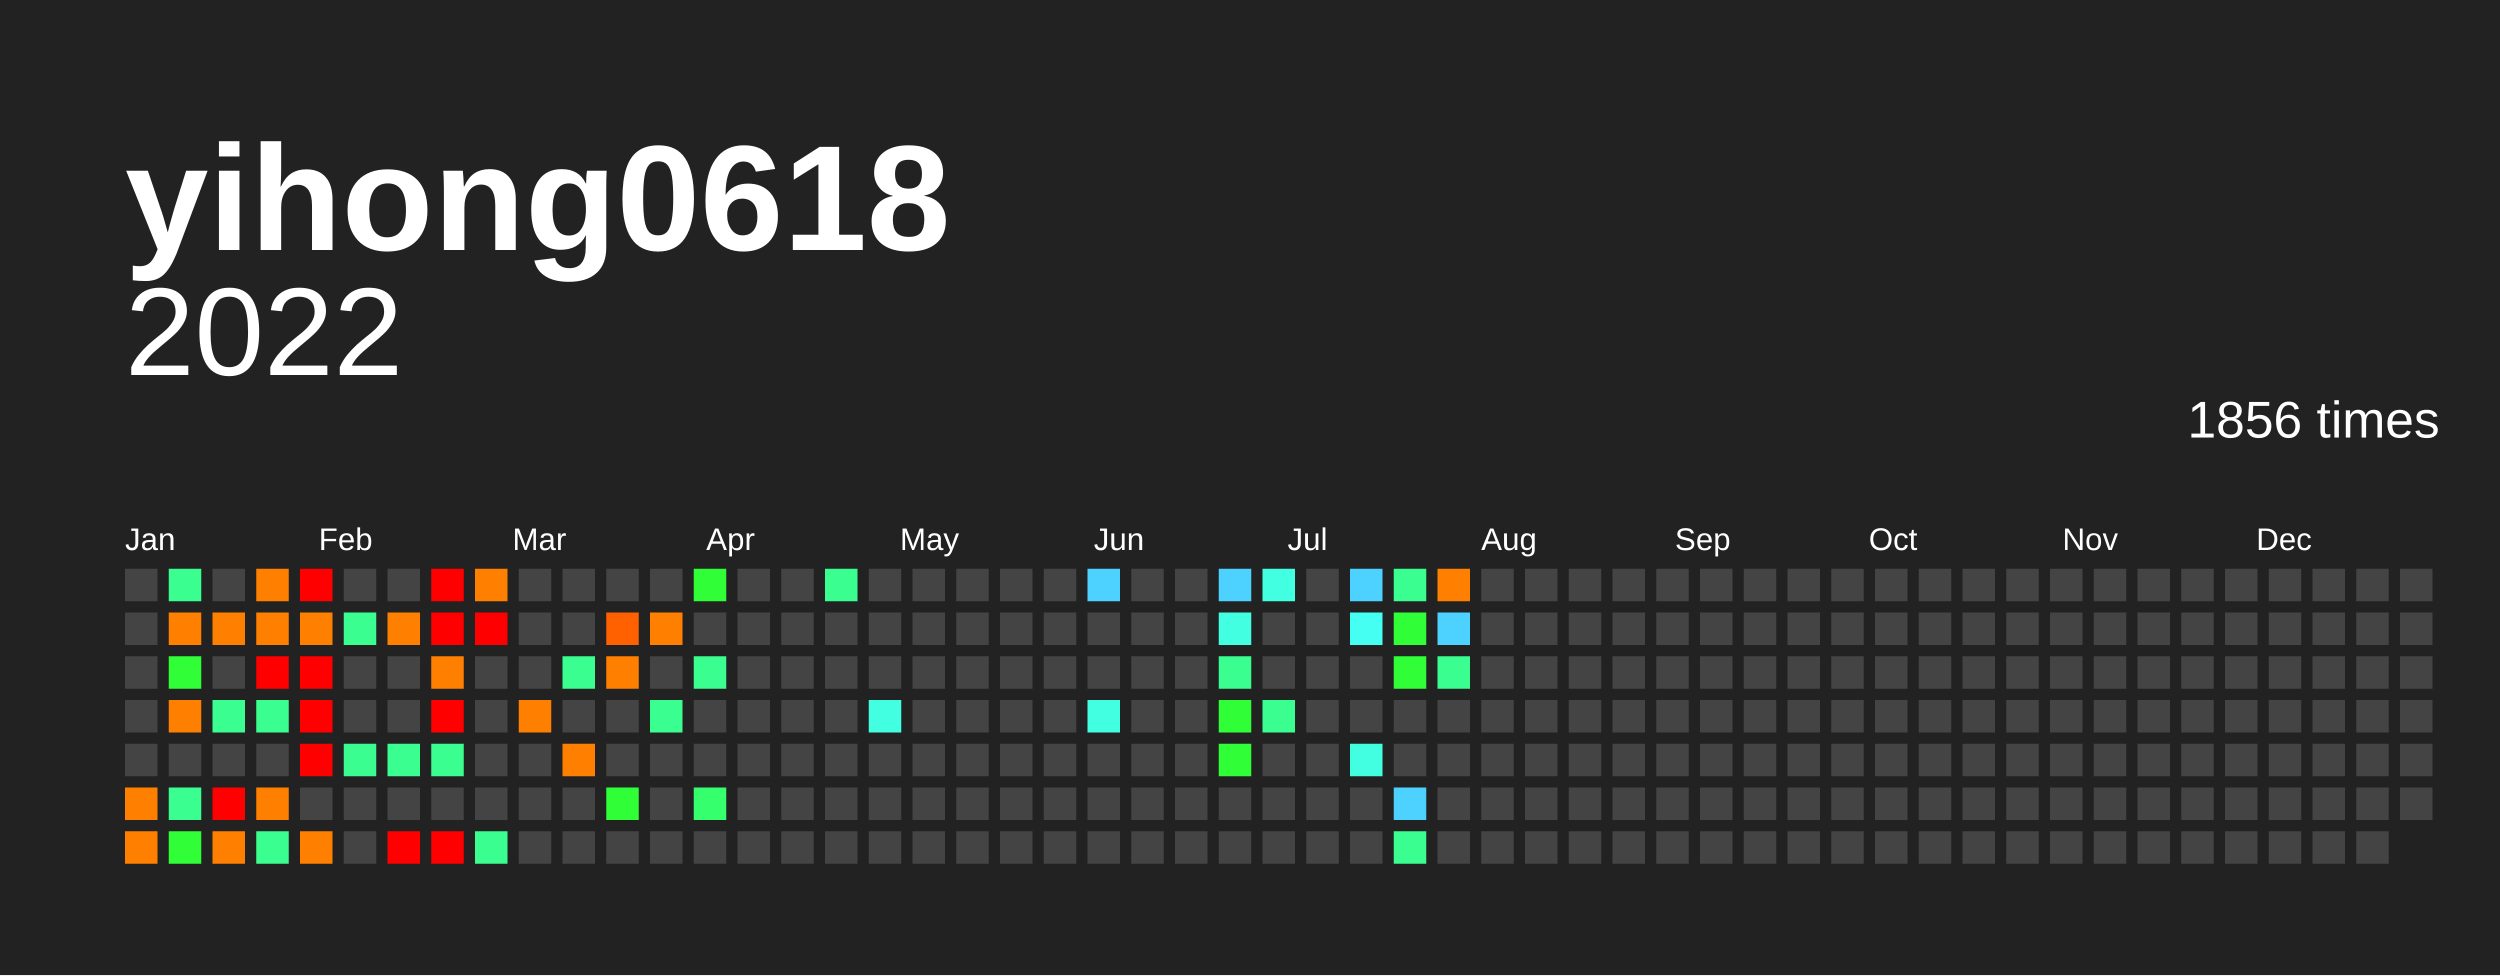
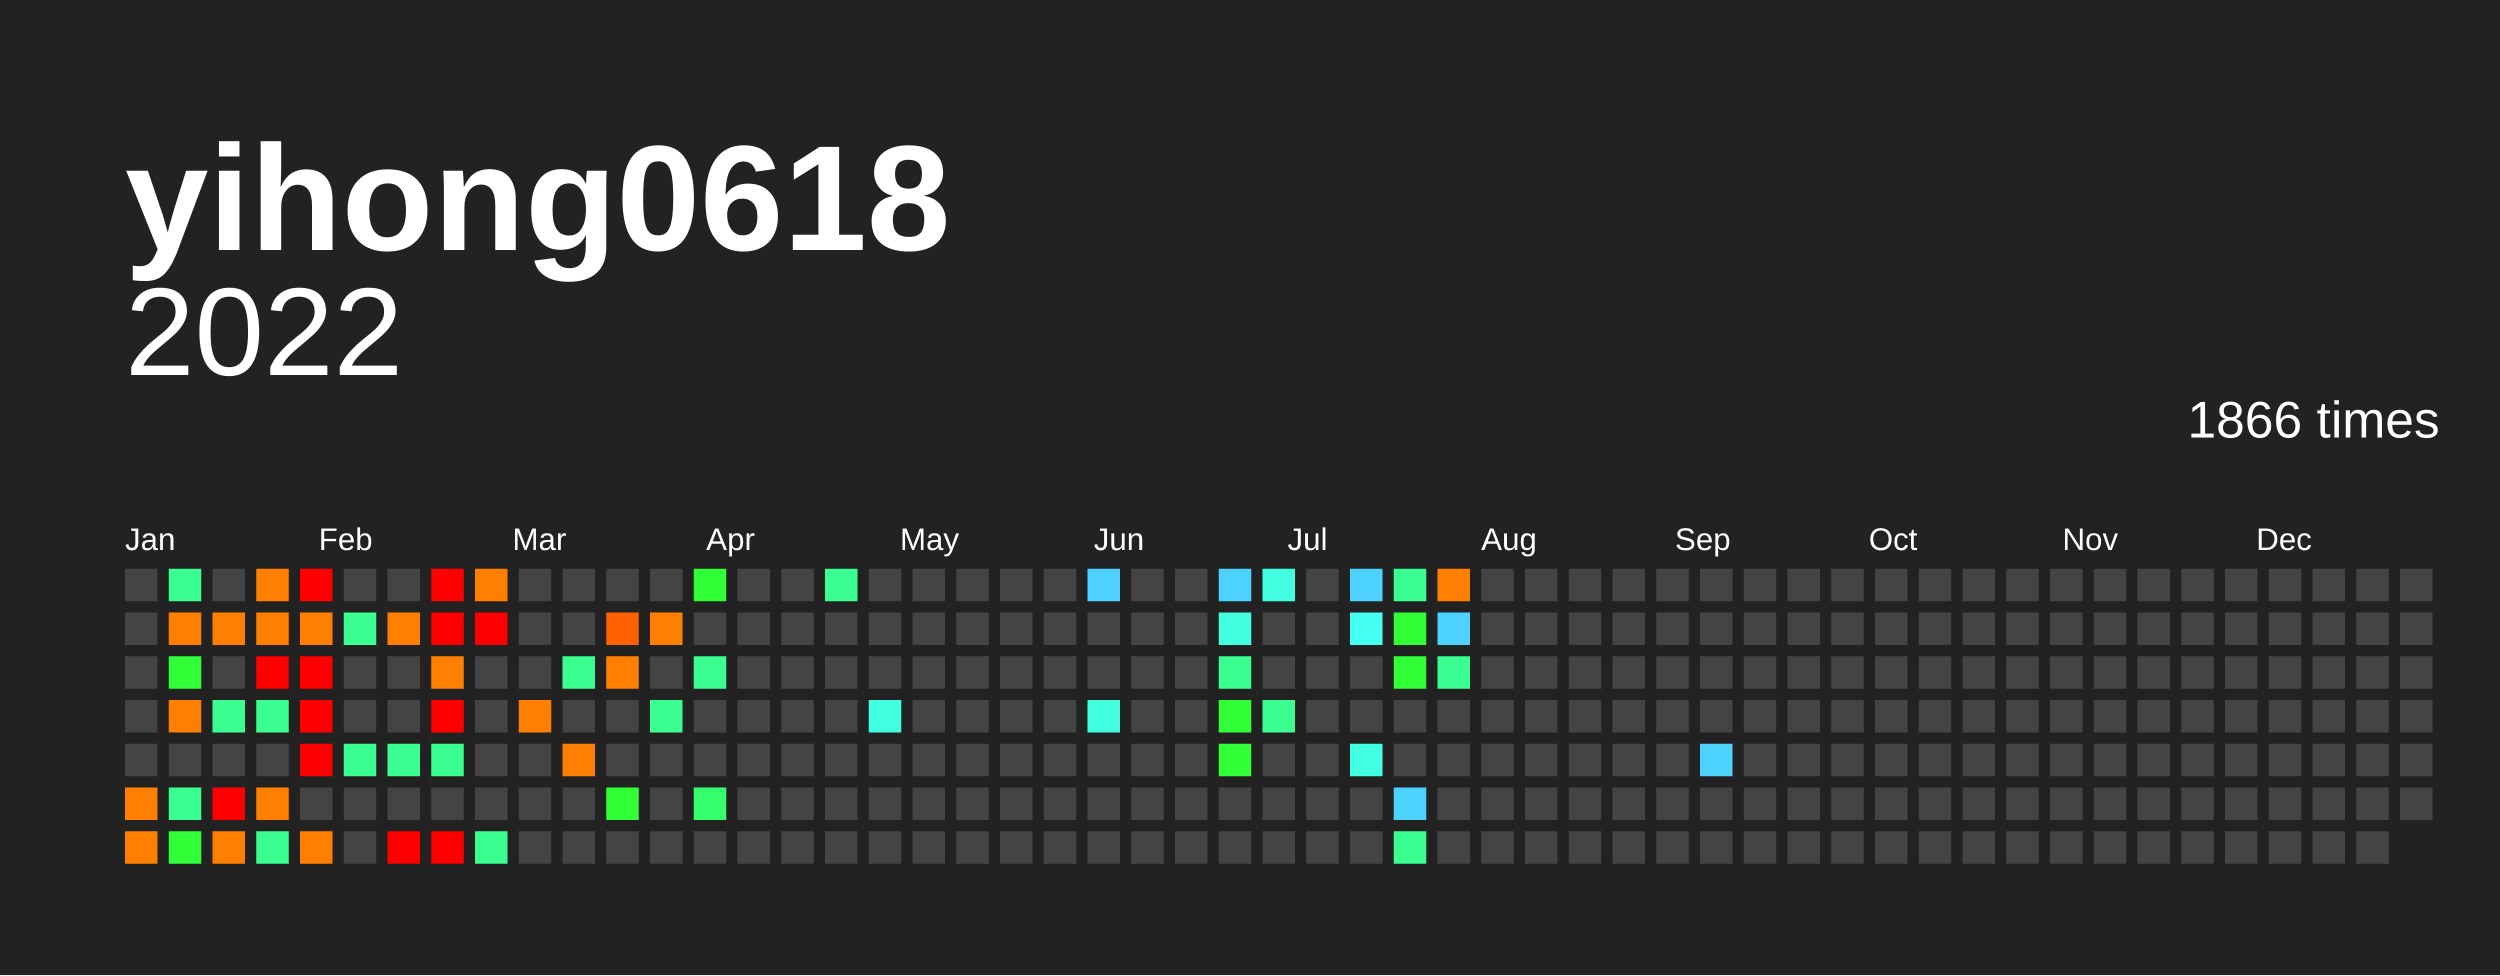
<svg xmlns="http://www.w3.org/2000/svg" baseProfile="full" height="78mm" version="1.1" viewBox="0,0,200,78" width="200mm">
  <defs />
  <rect fill="#222222" height="78" width="200" x="0" y="0" />
  <text fill="#FFFFFF" style="font-size:12px; font-family:Arial; font-weight:bold;" x="10" y="20">yihong0618</text>
  <text alignment-baseline="hanging" fill="#FFFFFF" style="font-size:10.0px; font-family:Arial;" x="10" y="30">2022</text>
-   <text alignment-baseline="hanging" fill="#FFFFFF" style="font-size:4.125px; font-family:Arial;" x="175" y="35">1856 times</text>
+   <text alignment-baseline="hanging" fill="#FFFFFF" style="font-size:4.125px; font-family:Arial;" x="175" y="35">1866 times</text>
  <text fill="#FFFFFF" style="font-size:2.5px; font-family:Arial" x="10.0" y="44">Jan</text>
  <text fill="#FFFFFF" style="font-size:2.5px; font-family:Arial" x="25.5" y="44">Feb</text>
  <text fill="#FFFFFF" style="font-size:2.5px; font-family:Arial" x="41.0" y="44">Mar</text>
  <text fill="#FFFFFF" style="font-size:2.5px; font-family:Arial" x="56.5" y="44">Apr</text>
  <text fill="#FFFFFF" style="font-size:2.5px; font-family:Arial" x="72.0" y="44">May</text>
  <text fill="#FFFFFF" style="font-size:2.5px; font-family:Arial" x="87.5" y="44">Jun</text>
  <text fill="#FFFFFF" style="font-size:2.5px; font-family:Arial" x="103.0" y="44">Jul</text>
  <text fill="#FFFFFF" style="font-size:2.5px; font-family:Arial" x="118.5" y="44">Aug</text>
  <text fill="#FFFFFF" style="font-size:2.5px; font-family:Arial" x="134.0" y="44">Sep</text>
  <text fill="#FFFFFF" style="font-size:2.5px; font-family:Arial" x="149.5" y="44">Oct</text>
  <text fill="#FFFFFF" style="font-size:2.5px; font-family:Arial" x="165.0" y="44">Nov</text>
  <text fill="#FFFFFF" style="font-size:2.5px; font-family:Arial" x="180.5" y="44">Dec</text>
  <rect fill="#444444" height="2.6" width="2.6" x="10.0" y="45.5" />
  <rect fill="#444444" height="2.6" width="2.6" x="10.0" y="49.0" />
  <rect fill="#444444" height="2.6" width="2.6" x="10.0" y="52.5" />
  <rect fill="#444444" height="2.6" width="2.6" x="10.0" y="56.0" />
  <rect fill="#444444" height="2.6" width="2.6" x="10.0" y="59.5" />
  <rect fill="#ff7f00" height="2.6" width="2.6" x="10.0" y="63.0" />
  <rect fill="#ff7f00" height="2.6" width="2.6" x="10.0" y="66.5" />
  <rect fill="#3aff90" height="2.6" width="2.6" x="13.5" y="45.5" />
  <rect fill="#ff7f00" height="2.6" width="2.6" x="13.5" y="49.0" />
  <rect fill="#30ff37" height="2.6" width="2.6" x="13.5" y="52.5" />
  <rect fill="#ff7f00" height="2.6" width="2.6" x="13.5" y="56.0" />
  <rect fill="#444444" height="2.6" width="2.6" x="13.5" y="59.5" />
  <rect fill="#3aff90" height="2.6" width="2.6" x="13.5" y="63.0" />
  <rect fill="#30ff37" height="2.6" width="2.6" x="13.5" y="66.5" />
  <rect fill="#444444" height="2.6" width="2.6" x="17.0" y="45.5" />
  <rect fill="#ff7f00" height="2.6" width="2.6" x="17.0" y="49.0" />
  <rect fill="#444444" height="2.6" width="2.6" x="17.0" y="52.5" />
  <rect fill="#3aff90" height="2.6" width="2.6" x="17.0" y="56.0" />
  <rect fill="#444444" height="2.6" width="2.6" x="17.0" y="59.5" />
  <rect fill="red" height="2.6" width="2.6" x="17.0" y="63.0" />
  <rect fill="#ff7f00" height="2.6" width="2.6" x="17.0" y="66.5" />
  <rect fill="#ff7f00" height="2.6" width="2.6" x="20.5" y="45.5" />
  <rect fill="#ff7f00" height="2.6" width="2.6" x="20.5" y="49.0" />
  <rect fill="red" height="2.6" width="2.6" x="20.5" y="52.5" />
  <rect fill="#3aff90" height="2.6" width="2.6" x="20.5" y="56.0" />
  <rect fill="#444444" height="2.6" width="2.6" x="20.5" y="59.5" />
  <rect fill="#ff7f00" height="2.6" width="2.6" x="20.5" y="63.0" />
  <rect fill="#3aff90" height="2.6" width="2.6" x="20.5" y="66.5" />
  <rect fill="red" height="2.6" width="2.6" x="24.0" y="45.5" />
  <rect fill="#ff7f00" height="2.6" width="2.6" x="24.0" y="49.0" />
  <rect fill="red" height="2.6" width="2.6" x="24.0" y="52.5" />
  <rect fill="red" height="2.6" width="2.6" x="24.0" y="56.0" />
  <rect fill="red" height="2.6" width="2.6" x="24.0" y="59.5" />
  <rect fill="#444444" height="2.6" width="2.6" x="24.0" y="63.0" />
  <rect fill="#ff7f00" height="2.6" width="2.6" x="24.0" y="66.5" />
  <rect fill="#444444" height="2.6" width="2.6" x="27.5" y="45.5" />
  <rect fill="#3aff90" height="2.6" width="2.6" x="27.5" y="49.0" />
  <rect fill="#444444" height="2.6" width="2.6" x="27.5" y="52.5" />
  <rect fill="#444444" height="2.6" width="2.6" x="27.5" y="56.0" />
  <rect fill="#3aff90" height="2.6" width="2.6" x="27.5" y="59.5" />
  <rect fill="#444444" height="2.6" width="2.6" x="27.5" y="63.0" />
  <rect fill="#444444" height="2.6" width="2.6" x="27.5" y="66.5" />
  <rect fill="#444444" height="2.6" width="2.6" x="31.0" y="45.5" />
  <rect fill="#ff7f00" height="2.6" width="2.6" x="31.0" y="49.0" />
  <rect fill="#444444" height="2.6" width="2.6" x="31.0" y="52.5" />
  <rect fill="#444444" height="2.6" width="2.6" x="31.0" y="56.0" />
  <rect fill="#3aff90" height="2.6" width="2.6" x="31.0" y="59.5" />
  <rect fill="#444444" height="2.6" width="2.6" x="31.0" y="63.0" />
  <rect fill="red" height="2.6" width="2.6" x="31.0" y="66.5" />
  <rect fill="red" height="2.6" width="2.6" x="34.5" y="45.5" />
  <rect fill="red" height="2.6" width="2.6" x="34.5" y="49.0" />
  <rect fill="#ff7f00" height="2.6" width="2.6" x="34.5" y="52.5" />
  <rect fill="red" height="2.6" width="2.6" x="34.5" y="56.0" />
  <rect fill="#3aff90" height="2.6" width="2.6" x="34.5" y="59.5" />
  <rect fill="#444444" height="2.6" width="2.6" x="34.5" y="63.0" />
  <rect fill="red" height="2.6" width="2.6" x="34.5" y="66.5" />
  <rect fill="#ff7f00" height="2.6" width="2.6" x="38.0" y="45.5" />
  <rect fill="red" height="2.6" width="2.6" x="38.0" y="49.0" />
  <rect fill="#444444" height="2.6" width="2.6" x="38.0" y="52.5" />
  <rect fill="#444444" height="2.6" width="2.6" x="38.0" y="56.0" />
  <rect fill="#444444" height="2.6" width="2.6" x="38.0" y="59.5" />
  <rect fill="#444444" height="2.6" width="2.6" x="38.0" y="63.0" />
  <rect fill="#3aff90" height="2.6" width="2.6" x="38.0" y="66.5" />
  <rect fill="#444444" height="2.6" width="2.6" x="41.5" y="45.5" />
  <rect fill="#444444" height="2.6" width="2.6" x="41.5" y="49.0" />
  <rect fill="#444444" height="2.6" width="2.6" x="41.5" y="52.5" />
  <rect fill="#ff7f00" height="2.6" width="2.6" x="41.5" y="56.0" />
  <rect fill="#444444" height="2.6" width="2.6" x="41.5" y="59.5" />
  <rect fill="#444444" height="2.6" width="2.6" x="41.5" y="63.0" />
  <rect fill="#444444" height="2.6" width="2.6" x="41.5" y="66.5" />
  <rect fill="#444444" height="2.6" width="2.6" x="45.0" y="45.5" />
  <rect fill="#444444" height="2.6" width="2.6" x="45.0" y="49.0" />
  <rect fill="#3aff90" height="2.6" width="2.6" x="45.0" y="52.5" />
  <rect fill="#444444" height="2.6" width="2.6" x="45.0" y="56.0" />
  <rect fill="#ff7f00" height="2.6" width="2.6" x="45.0" y="59.5" />
  <rect fill="#444444" height="2.6" width="2.6" x="45.0" y="63.0" />
  <rect fill="#444444" height="2.6" width="2.6" x="45.0" y="66.5" />
  <rect fill="#444444" height="2.6" width="2.6" x="48.5" y="45.5" />
  <rect fill="#ff6000" height="2.6" width="2.6" x="48.5" y="49.0" />
  <rect fill="#ff7f00" height="2.6" width="2.6" x="48.5" y="52.5" />
  <rect fill="#444444" height="2.6" width="2.6" x="48.5" y="56.0" />
  <rect fill="#444444" height="2.6" width="2.6" x="48.5" y="59.5" />
  <rect fill="#30ff37" height="2.6" width="2.6" x="48.5" y="63.0" />
  <rect fill="#444444" height="2.6" width="2.6" x="48.5" y="66.5" />
  <rect fill="#444444" height="2.6" width="2.6" x="52.0" y="45.5" />
  <rect fill="#ff7f00" height="2.6" width="2.6" x="52.0" y="49.0" />
  <rect fill="#444444" height="2.6" width="2.6" x="52.0" y="52.5" />
  <rect fill="#3aff90" height="2.6" width="2.6" x="52.0" y="56.0" />
  <rect fill="#444444" height="2.6" width="2.6" x="52.0" y="59.5" />
  <rect fill="#444444" height="2.6" width="2.6" x="52.0" y="63.0" />
  <rect fill="#444444" height="2.6" width="2.6" x="52.0" y="66.5" />
  <rect fill="#30ff37" height="2.6" width="2.6" x="55.5" y="45.5" />
  <rect fill="#444444" height="2.6" width="2.6" x="55.5" y="49.0" />
  <rect fill="#3aff90" height="2.6" width="2.6" x="55.5" y="52.5" />
  <rect fill="#444444" height="2.6" width="2.6" x="55.5" y="56.0" />
  <rect fill="#444444" height="2.6" width="2.6" x="55.5" y="59.5" />
  <rect fill="#36ff6e" height="2.6" width="2.6" x="55.5" y="63.0" />
  <rect fill="#444444" height="2.6" width="2.6" x="55.5" y="66.5" />
  <rect fill="#444444" height="2.6" width="2.6" x="59.0" y="45.5" />
  <rect fill="#444444" height="2.6" width="2.6" x="59.0" y="49.0" />
  <rect fill="#444444" height="2.6" width="2.6" x="59.0" y="52.5" />
  <rect fill="#444444" height="2.6" width="2.6" x="59.0" y="56.0" />
  <rect fill="#444444" height="2.6" width="2.6" x="59.0" y="59.5" />
  <rect fill="#444444" height="2.6" width="2.6" x="59.0" y="63.0" />
  <rect fill="#444444" height="2.6" width="2.6" x="59.0" y="66.5" />
  <rect fill="#444444" height="2.6" width="2.6" x="62.5" y="45.5" />
  <rect fill="#444444" height="2.6" width="2.6" x="62.5" y="49.0" />
  <rect fill="#444444" height="2.6" width="2.6" x="62.5" y="52.5" />
  <rect fill="#444444" height="2.6" width="2.6" x="62.5" y="56.0" />
  <rect fill="#444444" height="2.6" width="2.6" x="62.5" y="59.5" />
  <rect fill="#444444" height="2.6" width="2.6" x="62.5" y="63.0" />
  <rect fill="#444444" height="2.6" width="2.6" x="62.5" y="66.5" />
  <rect fill="#3aff90" height="2.6" width="2.6" x="66.0" y="45.5" />
  <rect fill="#444444" height="2.6" width="2.6" x="66.0" y="49.0" />
  <rect fill="#444444" height="2.6" width="2.6" x="66.0" y="52.5" />
  <rect fill="#444444" height="2.6" width="2.6" x="66.0" y="56.0" />
  <rect fill="#444444" height="2.6" width="2.6" x="66.0" y="59.5" />
  <rect fill="#444444" height="2.6" width="2.6" x="66.0" y="63.0" />
  <rect fill="#444444" height="2.6" width="2.6" x="66.0" y="66.5" />
  <rect fill="#444444" height="2.6" width="2.6" x="69.5" y="45.5" />
  <rect fill="#444444" height="2.6" width="2.6" x="69.5" y="49.0" />
  <rect fill="#444444" height="2.6" width="2.6" x="69.5" y="52.5" />
  <rect fill="#43ffe2" height="2.6" width="2.6" x="69.5" y="56.0" />
  <rect fill="#444444" height="2.6" width="2.6" x="69.5" y="59.5" />
  <rect fill="#444444" height="2.6" width="2.6" x="69.5" y="63.0" />
  <rect fill="#444444" height="2.6" width="2.6" x="69.5" y="66.5" />
  <rect fill="#444444" height="2.6" width="2.6" x="73.0" y="45.5" />
  <rect fill="#444444" height="2.6" width="2.6" x="73.0" y="49.0" />
  <rect fill="#444444" height="2.6" width="2.6" x="73.0" y="52.5" />
  <rect fill="#444444" height="2.6" width="2.6" x="73.0" y="56.0" />
  <rect fill="#444444" height="2.6" width="2.6" x="73.0" y="59.5" />
  <rect fill="#444444" height="2.6" width="2.6" x="73.0" y="63.0" />
  <rect fill="#444444" height="2.6" width="2.6" x="73.0" y="66.5" />
  <rect fill="#444444" height="2.6" width="2.6" x="76.5" y="45.5" />
  <rect fill="#444444" height="2.6" width="2.6" x="76.5" y="49.0" />
  <rect fill="#444444" height="2.6" width="2.6" x="76.5" y="52.5" />
  <rect fill="#444444" height="2.6" width="2.6" x="76.5" y="56.0" />
  <rect fill="#444444" height="2.6" width="2.6" x="76.5" y="59.5" />
  <rect fill="#444444" height="2.6" width="2.6" x="76.5" y="63.0" />
  <rect fill="#444444" height="2.6" width="2.6" x="76.5" y="66.5" />
  <rect fill="#444444" height="2.6" width="2.6" x="80.0" y="45.5" />
  <rect fill="#444444" height="2.6" width="2.6" x="80.0" y="49.0" />
  <rect fill="#444444" height="2.6" width="2.6" x="80.0" y="52.5" />
  <rect fill="#444444" height="2.6" width="2.6" x="80.0" y="56.0" />
  <rect fill="#444444" height="2.6" width="2.6" x="80.0" y="59.5" />
  <rect fill="#444444" height="2.6" width="2.6" x="80.0" y="63.0" />
  <rect fill="#444444" height="2.6" width="2.6" x="80.0" y="66.5" />
  <rect fill="#444444" height="2.6" width="2.6" x="83.5" y="45.5" />
  <rect fill="#444444" height="2.6" width="2.6" x="83.5" y="49.0" />
  <rect fill="#444444" height="2.6" width="2.6" x="83.5" y="52.5" />
  <rect fill="#444444" height="2.6" width="2.6" x="83.5" y="56.0" />
  <rect fill="#444444" height="2.6" width="2.6" x="83.5" y="59.5" />
  <rect fill="#444444" height="2.6" width="2.6" x="83.5" y="63.0" />
  <rect fill="#444444" height="2.6" width="2.6" x="83.5" y="66.5" />
  <rect fill="#4dd2ff" height="2.6" width="2.6" x="87.0" y="45.5" />
  <rect fill="#444444" height="2.6" width="2.6" x="87.0" y="49.0" />
  <rect fill="#444444" height="2.6" width="2.6" x="87.0" y="52.5" />
  <rect fill="#43ffe2" height="2.6" width="2.6" x="87.0" y="56.0" />
  <rect fill="#444444" height="2.6" width="2.6" x="87.0" y="59.5" />
  <rect fill="#444444" height="2.6" width="2.6" x="87.0" y="63.0" />
  <rect fill="#444444" height="2.6" width="2.6" x="87.0" y="66.5" />
  <rect fill="#444444" height="2.6" width="2.6" x="90.5" y="45.5" />
  <rect fill="#444444" height="2.6" width="2.6" x="90.5" y="49.0" />
  <rect fill="#444444" height="2.6" width="2.6" x="90.5" y="52.5" />
  <rect fill="#444444" height="2.6" width="2.6" x="90.5" y="56.0" />
  <rect fill="#444444" height="2.6" width="2.6" x="90.5" y="59.5" />
  <rect fill="#444444" height="2.6" width="2.6" x="90.5" y="63.0" />
  <rect fill="#444444" height="2.6" width="2.6" x="90.5" y="66.5" />
  <rect fill="#444444" height="2.6" width="2.6" x="94.0" y="45.5" />
  <rect fill="#444444" height="2.6" width="2.6" x="94.0" y="49.0" />
  <rect fill="#444444" height="2.6" width="2.6" x="94.0" y="52.5" />
  <rect fill="#444444" height="2.6" width="2.6" x="94.0" y="56.0" />
  <rect fill="#444444" height="2.6" width="2.6" x="94.0" y="59.5" />
  <rect fill="#444444" height="2.6" width="2.6" x="94.0" y="63.0" />
  <rect fill="#444444" height="2.6" width="2.6" x="94.0" y="66.5" />
  <rect fill="#4dd2ff" height="2.6" width="2.6" x="97.5" y="45.5" />
  <rect fill="#43ffe2" height="2.6" width="2.6" x="97.5" y="49.0" />
  <rect fill="#3aff90" height="2.6" width="2.6" x="97.5" y="52.5" />
  <rect fill="#30ff37" height="2.6" width="2.6" x="97.5" y="56.0" />
  <rect fill="#30ff37" height="2.6" width="2.6" x="97.5" y="59.5" />
  <rect fill="#444444" height="2.6" width="2.6" x="97.5" y="63.0" />
  <rect fill="#444444" height="2.6" width="2.6" x="97.5" y="66.5" />
  <rect fill="#43ffe2" height="2.6" width="2.6" x="101.0" y="45.5" />
  <rect fill="#444444" height="2.6" width="2.6" x="101.0" y="49.0" />
  <rect fill="#444444" height="2.6" width="2.6" x="101.0" y="52.5" />
  <rect fill="#3aff90" height="2.6" width="2.6" x="101.0" y="56.0" />
  <rect fill="#444444" height="2.6" width="2.6" x="101.0" y="59.5" />
  <rect fill="#444444" height="2.6" width="2.6" x="101.0" y="63.0" />
  <rect fill="#444444" height="2.6" width="2.6" x="101.0" y="66.5" />
  <rect fill="#444444" height="2.6" width="2.6" x="104.5" y="45.5" />
  <rect fill="#444444" height="2.6" width="2.6" x="104.5" y="49.0" />
  <rect fill="#444444" height="2.6" width="2.6" x="104.5" y="52.5" />
  <rect fill="#444444" height="2.6" width="2.6" x="104.5" y="56.0" />
  <rect fill="#444444" height="2.6" width="2.6" x="104.5" y="59.5" />
  <rect fill="#444444" height="2.6" width="2.6" x="104.5" y="63.0" />
  <rect fill="#444444" height="2.6" width="2.6" x="104.5" y="66.5" />
  <rect fill="#4dd2ff" height="2.6" width="2.6" x="108.0" y="45.5" />
  <rect fill="#45fff2" height="2.6" width="2.6" x="108.0" y="49.0" />
  <rect fill="#444444" height="2.6" width="2.6" x="108.0" y="52.5" />
  <rect fill="#444444" height="2.6" width="2.6" x="108.0" y="56.0" />
  <rect fill="#43ffe2" height="2.6" width="2.6" x="108.0" y="59.5" />
  <rect fill="#444444" height="2.6" width="2.6" x="108.0" y="63.0" />
  <rect fill="#444444" height="2.6" width="2.6" x="108.0" y="66.5" />
  <rect fill="#3aff90" height="2.6" width="2.6" x="111.5" y="45.5" />
  <rect fill="#30ff37" height="2.6" width="2.6" x="111.5" y="49.0" />
  <rect fill="#30ff37" height="2.6" width="2.6" x="111.5" y="52.5" />
  <rect fill="#444444" height="2.6" width="2.6" x="111.5" y="56.0" />
  <rect fill="#444444" height="2.6" width="2.6" x="111.5" y="59.5" />
  <rect fill="#4dd2ff" height="2.6" width="2.6" x="111.5" y="63.0" />
  <rect fill="#3aff90" height="2.6" width="2.6" x="111.5" y="66.5" />
  <rect fill="#ff7f00" height="2.6" width="2.6" x="115.0" y="45.5" />
  <rect fill="#4dd2ff" height="2.6" width="2.6" x="115.0" y="49.0" />
  <rect fill="#3aff90" height="2.6" width="2.6" x="115.0" y="52.5" />
  <rect fill="#444444" height="2.6" width="2.6" x="115.0" y="56.0" />
  <rect fill="#444444" height="2.6" width="2.6" x="115.0" y="59.5" />
  <rect fill="#444444" height="2.6" width="2.6" x="115.0" y="63.0" />
  <rect fill="#444444" height="2.6" width="2.6" x="115.0" y="66.5" />
  <rect fill="#444444" height="2.6" width="2.6" x="118.5" y="45.5" />
  <rect fill="#444444" height="2.6" width="2.6" x="118.5" y="49.0" />
  <rect fill="#444444" height="2.6" width="2.6" x="118.5" y="52.5" />
  <rect fill="#444444" height="2.6" width="2.6" x="118.5" y="56.0" />
  <rect fill="#444444" height="2.6" width="2.6" x="118.5" y="59.5" />
  <rect fill="#444444" height="2.6" width="2.6" x="118.5" y="63.0" />
  <rect fill="#444444" height="2.6" width="2.6" x="118.5" y="66.5" />
  <rect fill="#444444" height="2.6" width="2.6" x="122.0" y="45.5" />
  <rect fill="#444444" height="2.6" width="2.6" x="122.0" y="49.0" />
  <rect fill="#444444" height="2.6" width="2.6" x="122.0" y="52.5" />
  <rect fill="#444444" height="2.6" width="2.6" x="122.0" y="56.0" />
  <rect fill="#444444" height="2.6" width="2.6" x="122.0" y="59.5" />
  <rect fill="#444444" height="2.6" width="2.6" x="122.0" y="63.0" />
  <rect fill="#444444" height="2.6" width="2.6" x="122.0" y="66.5" />
  <rect fill="#444444" height="2.6" width="2.6" x="125.5" y="45.5" />
  <rect fill="#444444" height="2.6" width="2.6" x="125.5" y="49.0" />
  <rect fill="#444444" height="2.6" width="2.6" x="125.5" y="52.5" />
  <rect fill="#444444" height="2.6" width="2.6" x="125.5" y="56.0" />
  <rect fill="#444444" height="2.6" width="2.6" x="125.5" y="59.5" />
  <rect fill="#444444" height="2.6" width="2.6" x="125.5" y="63.0" />
  <rect fill="#444444" height="2.6" width="2.6" x="125.5" y="66.5" />
  <rect fill="#444444" height="2.6" width="2.6" x="129.0" y="45.5" />
  <rect fill="#444444" height="2.6" width="2.6" x="129.0" y="49.0" />
  <rect fill="#444444" height="2.6" width="2.6" x="129.0" y="52.5" />
  <rect fill="#444444" height="2.6" width="2.6" x="129.0" y="56.0" />
  <rect fill="#444444" height="2.6" width="2.6" x="129.0" y="59.5" />
  <rect fill="#444444" height="2.6" width="2.6" x="129.0" y="63.0" />
  <rect fill="#444444" height="2.6" width="2.6" x="129.0" y="66.5" />
  <rect fill="#444444" height="2.6" width="2.6" x="132.5" y="45.5" />
  <rect fill="#444444" height="2.6" width="2.6" x="132.5" y="49.0" />
  <rect fill="#444444" height="2.6" width="2.6" x="132.5" y="52.5" />
  <rect fill="#444444" height="2.6" width="2.6" x="132.5" y="56.0" />
  <rect fill="#444444" height="2.6" width="2.6" x="132.5" y="59.5" />
  <rect fill="#444444" height="2.6" width="2.6" x="132.5" y="63.0" />
  <rect fill="#444444" height="2.6" width="2.6" x="132.5" y="66.5" />
  <rect fill="#444444" height="2.6" width="2.6" x="136.0" y="45.5" />
  <rect fill="#444444" height="2.6" width="2.6" x="136.0" y="49.0" />
  <rect fill="#444444" height="2.6" width="2.6" x="136.0" y="52.5" />
  <rect fill="#444444" height="2.6" width="2.6" x="136.0" y="56.0" />
-   <rect fill="#444444" height="2.6" width="2.6" x="136.0" y="59.5" />
+   <rect fill="#4dd2ff" height="2.6" width="2.6" x="136.0" y="59.5" />
  <rect fill="#444444" height="2.6" width="2.6" x="136.0" y="63.0" />
  <rect fill="#444444" height="2.6" width="2.6" x="136.0" y="66.5" />
  <rect fill="#444444" height="2.6" width="2.6" x="139.5" y="45.5" />
  <rect fill="#444444" height="2.6" width="2.6" x="139.5" y="49.0" />
  <rect fill="#444444" height="2.6" width="2.6" x="139.5" y="52.5" />
  <rect fill="#444444" height="2.6" width="2.6" x="139.5" y="56.0" />
  <rect fill="#444444" height="2.6" width="2.6" x="139.5" y="59.5" />
  <rect fill="#444444" height="2.6" width="2.6" x="139.5" y="63.0" />
  <rect fill="#444444" height="2.6" width="2.6" x="139.5" y="66.5" />
  <rect fill="#444444" height="2.6" width="2.6" x="143.0" y="45.5" />
  <rect fill="#444444" height="2.6" width="2.6" x="143.0" y="49.0" />
  <rect fill="#444444" height="2.6" width="2.6" x="143.0" y="52.5" />
  <rect fill="#444444" height="2.6" width="2.6" x="143.0" y="56.0" />
  <rect fill="#444444" height="2.6" width="2.6" x="143.0" y="59.5" />
  <rect fill="#444444" height="2.6" width="2.6" x="143.0" y="63.0" />
  <rect fill="#444444" height="2.6" width="2.6" x="143.0" y="66.5" />
  <rect fill="#444444" height="2.6" width="2.6" x="146.5" y="45.5" />
  <rect fill="#444444" height="2.6" width="2.6" x="146.5" y="49.0" />
  <rect fill="#444444" height="2.6" width="2.6" x="146.5" y="52.5" />
  <rect fill="#444444" height="2.6" width="2.6" x="146.5" y="56.0" />
  <rect fill="#444444" height="2.6" width="2.6" x="146.5" y="59.5" />
  <rect fill="#444444" height="2.6" width="2.6" x="146.5" y="63.0" />
  <rect fill="#444444" height="2.6" width="2.6" x="146.5" y="66.5" />
  <rect fill="#444444" height="2.6" width="2.6" x="150.0" y="45.5" />
  <rect fill="#444444" height="2.6" width="2.6" x="150.0" y="49.0" />
  <rect fill="#444444" height="2.6" width="2.6" x="150.0" y="52.5" />
  <rect fill="#444444" height="2.6" width="2.6" x="150.0" y="56.0" />
  <rect fill="#444444" height="2.6" width="2.6" x="150.0" y="59.5" />
  <rect fill="#444444" height="2.6" width="2.6" x="150.0" y="63.0" />
  <rect fill="#444444" height="2.6" width="2.6" x="150.0" y="66.5" />
  <rect fill="#444444" height="2.6" width="2.6" x="153.5" y="45.5" />
  <rect fill="#444444" height="2.6" width="2.6" x="153.5" y="49.0" />
  <rect fill="#444444" height="2.6" width="2.6" x="153.5" y="52.5" />
  <rect fill="#444444" height="2.6" width="2.6" x="153.5" y="56.0" />
  <rect fill="#444444" height="2.6" width="2.6" x="153.5" y="59.5" />
  <rect fill="#444444" height="2.6" width="2.6" x="153.5" y="63.0" />
  <rect fill="#444444" height="2.6" width="2.6" x="153.5" y="66.5" />
  <rect fill="#444444" height="2.6" width="2.6" x="157.0" y="45.5" />
  <rect fill="#444444" height="2.6" width="2.6" x="157.0" y="49.0" />
  <rect fill="#444444" height="2.6" width="2.6" x="157.0" y="52.5" />
  <rect fill="#444444" height="2.6" width="2.6" x="157.0" y="56.0" />
  <rect fill="#444444" height="2.6" width="2.6" x="157.0" y="59.5" />
  <rect fill="#444444" height="2.6" width="2.6" x="157.0" y="63.0" />
  <rect fill="#444444" height="2.6" width="2.6" x="157.0" y="66.5" />
  <rect fill="#444444" height="2.6" width="2.6" x="160.5" y="45.5" />
  <rect fill="#444444" height="2.6" width="2.6" x="160.5" y="49.0" />
  <rect fill="#444444" height="2.6" width="2.6" x="160.5" y="52.5" />
  <rect fill="#444444" height="2.6" width="2.6" x="160.5" y="56.0" />
  <rect fill="#444444" height="2.6" width="2.6" x="160.5" y="59.5" />
  <rect fill="#444444" height="2.6" width="2.6" x="160.5" y="63.0" />
  <rect fill="#444444" height="2.6" width="2.6" x="160.5" y="66.5" />
  <rect fill="#444444" height="2.6" width="2.6" x="164.0" y="45.5" />
  <rect fill="#444444" height="2.6" width="2.6" x="164.0" y="49.0" />
  <rect fill="#444444" height="2.6" width="2.6" x="164.0" y="52.5" />
  <rect fill="#444444" height="2.6" width="2.6" x="164.0" y="56.0" />
  <rect fill="#444444" height="2.6" width="2.6" x="164.0" y="59.5" />
  <rect fill="#444444" height="2.6" width="2.6" x="164.0" y="63.0" />
  <rect fill="#444444" height="2.6" width="2.6" x="164.0" y="66.5" />
  <rect fill="#444444" height="2.6" width="2.6" x="167.5" y="45.5" />
  <rect fill="#444444" height="2.6" width="2.6" x="167.5" y="49.0" />
  <rect fill="#444444" height="2.6" width="2.6" x="167.5" y="52.5" />
  <rect fill="#444444" height="2.6" width="2.6" x="167.5" y="56.0" />
  <rect fill="#444444" height="2.6" width="2.6" x="167.5" y="59.5" />
  <rect fill="#444444" height="2.6" width="2.6" x="167.5" y="63.0" />
  <rect fill="#444444" height="2.6" width="2.6" x="167.5" y="66.5" />
  <rect fill="#444444" height="2.6" width="2.6" x="171.0" y="45.5" />
  <rect fill="#444444" height="2.6" width="2.6" x="171.0" y="49.0" />
  <rect fill="#444444" height="2.6" width="2.6" x="171.0" y="52.5" />
  <rect fill="#444444" height="2.6" width="2.6" x="171.0" y="56.0" />
  <rect fill="#444444" height="2.6" width="2.6" x="171.0" y="59.5" />
  <rect fill="#444444" height="2.6" width="2.6" x="171.0" y="63.0" />
  <rect fill="#444444" height="2.6" width="2.6" x="171.0" y="66.5" />
  <rect fill="#444444" height="2.6" width="2.6" x="174.5" y="45.5" />
  <rect fill="#444444" height="2.6" width="2.6" x="174.5" y="49.0" />
  <rect fill="#444444" height="2.6" width="2.6" x="174.5" y="52.5" />
  <rect fill="#444444" height="2.6" width="2.6" x="174.5" y="56.0" />
  <rect fill="#444444" height="2.6" width="2.6" x="174.5" y="59.5" />
  <rect fill="#444444" height="2.6" width="2.6" x="174.5" y="63.0" />
  <rect fill="#444444" height="2.6" width="2.6" x="174.5" y="66.5" />
  <rect fill="#444444" height="2.6" width="2.6" x="178.0" y="45.5" />
  <rect fill="#444444" height="2.6" width="2.6" x="178.0" y="49.0" />
  <rect fill="#444444" height="2.6" width="2.6" x="178.0" y="52.5" />
  <rect fill="#444444" height="2.6" width="2.6" x="178.0" y="56.0" />
  <rect fill="#444444" height="2.6" width="2.6" x="178.0" y="59.5" />
  <rect fill="#444444" height="2.6" width="2.6" x="178.0" y="63.0" />
  <rect fill="#444444" height="2.6" width="2.6" x="178.0" y="66.5" />
  <rect fill="#444444" height="2.6" width="2.6" x="181.5" y="45.5" />
  <rect fill="#444444" height="2.6" width="2.6" x="181.5" y="49.0" />
  <rect fill="#444444" height="2.6" width="2.6" x="181.5" y="52.5" />
  <rect fill="#444444" height="2.6" width="2.6" x="181.5" y="56.0" />
  <rect fill="#444444" height="2.6" width="2.6" x="181.5" y="59.5" />
  <rect fill="#444444" height="2.6" width="2.6" x="181.5" y="63.0" />
  <rect fill="#444444" height="2.6" width="2.6" x="181.5" y="66.5" />
  <rect fill="#444444" height="2.6" width="2.6" x="185.0" y="45.5" />
  <rect fill="#444444" height="2.6" width="2.6" x="185.0" y="49.0" />
  <rect fill="#444444" height="2.6" width="2.6" x="185.0" y="52.5" />
  <rect fill="#444444" height="2.6" width="2.6" x="185.0" y="56.0" />
  <rect fill="#444444" height="2.6" width="2.6" x="185.0" y="59.5" />
  <rect fill="#444444" height="2.6" width="2.6" x="185.0" y="63.0" />
  <rect fill="#444444" height="2.6" width="2.6" x="185.0" y="66.5" />
  <rect fill="#444444" height="2.6" width="2.6" x="188.5" y="45.5" />
  <rect fill="#444444" height="2.6" width="2.6" x="188.5" y="49.0" />
  <rect fill="#444444" height="2.6" width="2.6" x="188.5" y="52.5" />
  <rect fill="#444444" height="2.6" width="2.6" x="188.5" y="56.0" />
  <rect fill="#444444" height="2.6" width="2.6" x="188.5" y="59.5" />
  <rect fill="#444444" height="2.6" width="2.6" x="188.5" y="63.0" />
  <rect fill="#444444" height="2.6" width="2.6" x="188.5" y="66.5" />
  <rect fill="#444444" height="2.6" width="2.6" x="192.0" y="45.5" />
  <rect fill="#444444" height="2.6" width="2.6" x="192.0" y="49.0" />
  <rect fill="#444444" height="2.6" width="2.6" x="192.0" y="52.5" />
  <rect fill="#444444" height="2.6" width="2.6" x="192.0" y="56.0" />
  <rect fill="#444444" height="2.6" width="2.6" x="192.0" y="59.5" />
  <rect fill="#444444" height="2.6" width="2.6" x="192.0" y="63.0" />
</svg>
